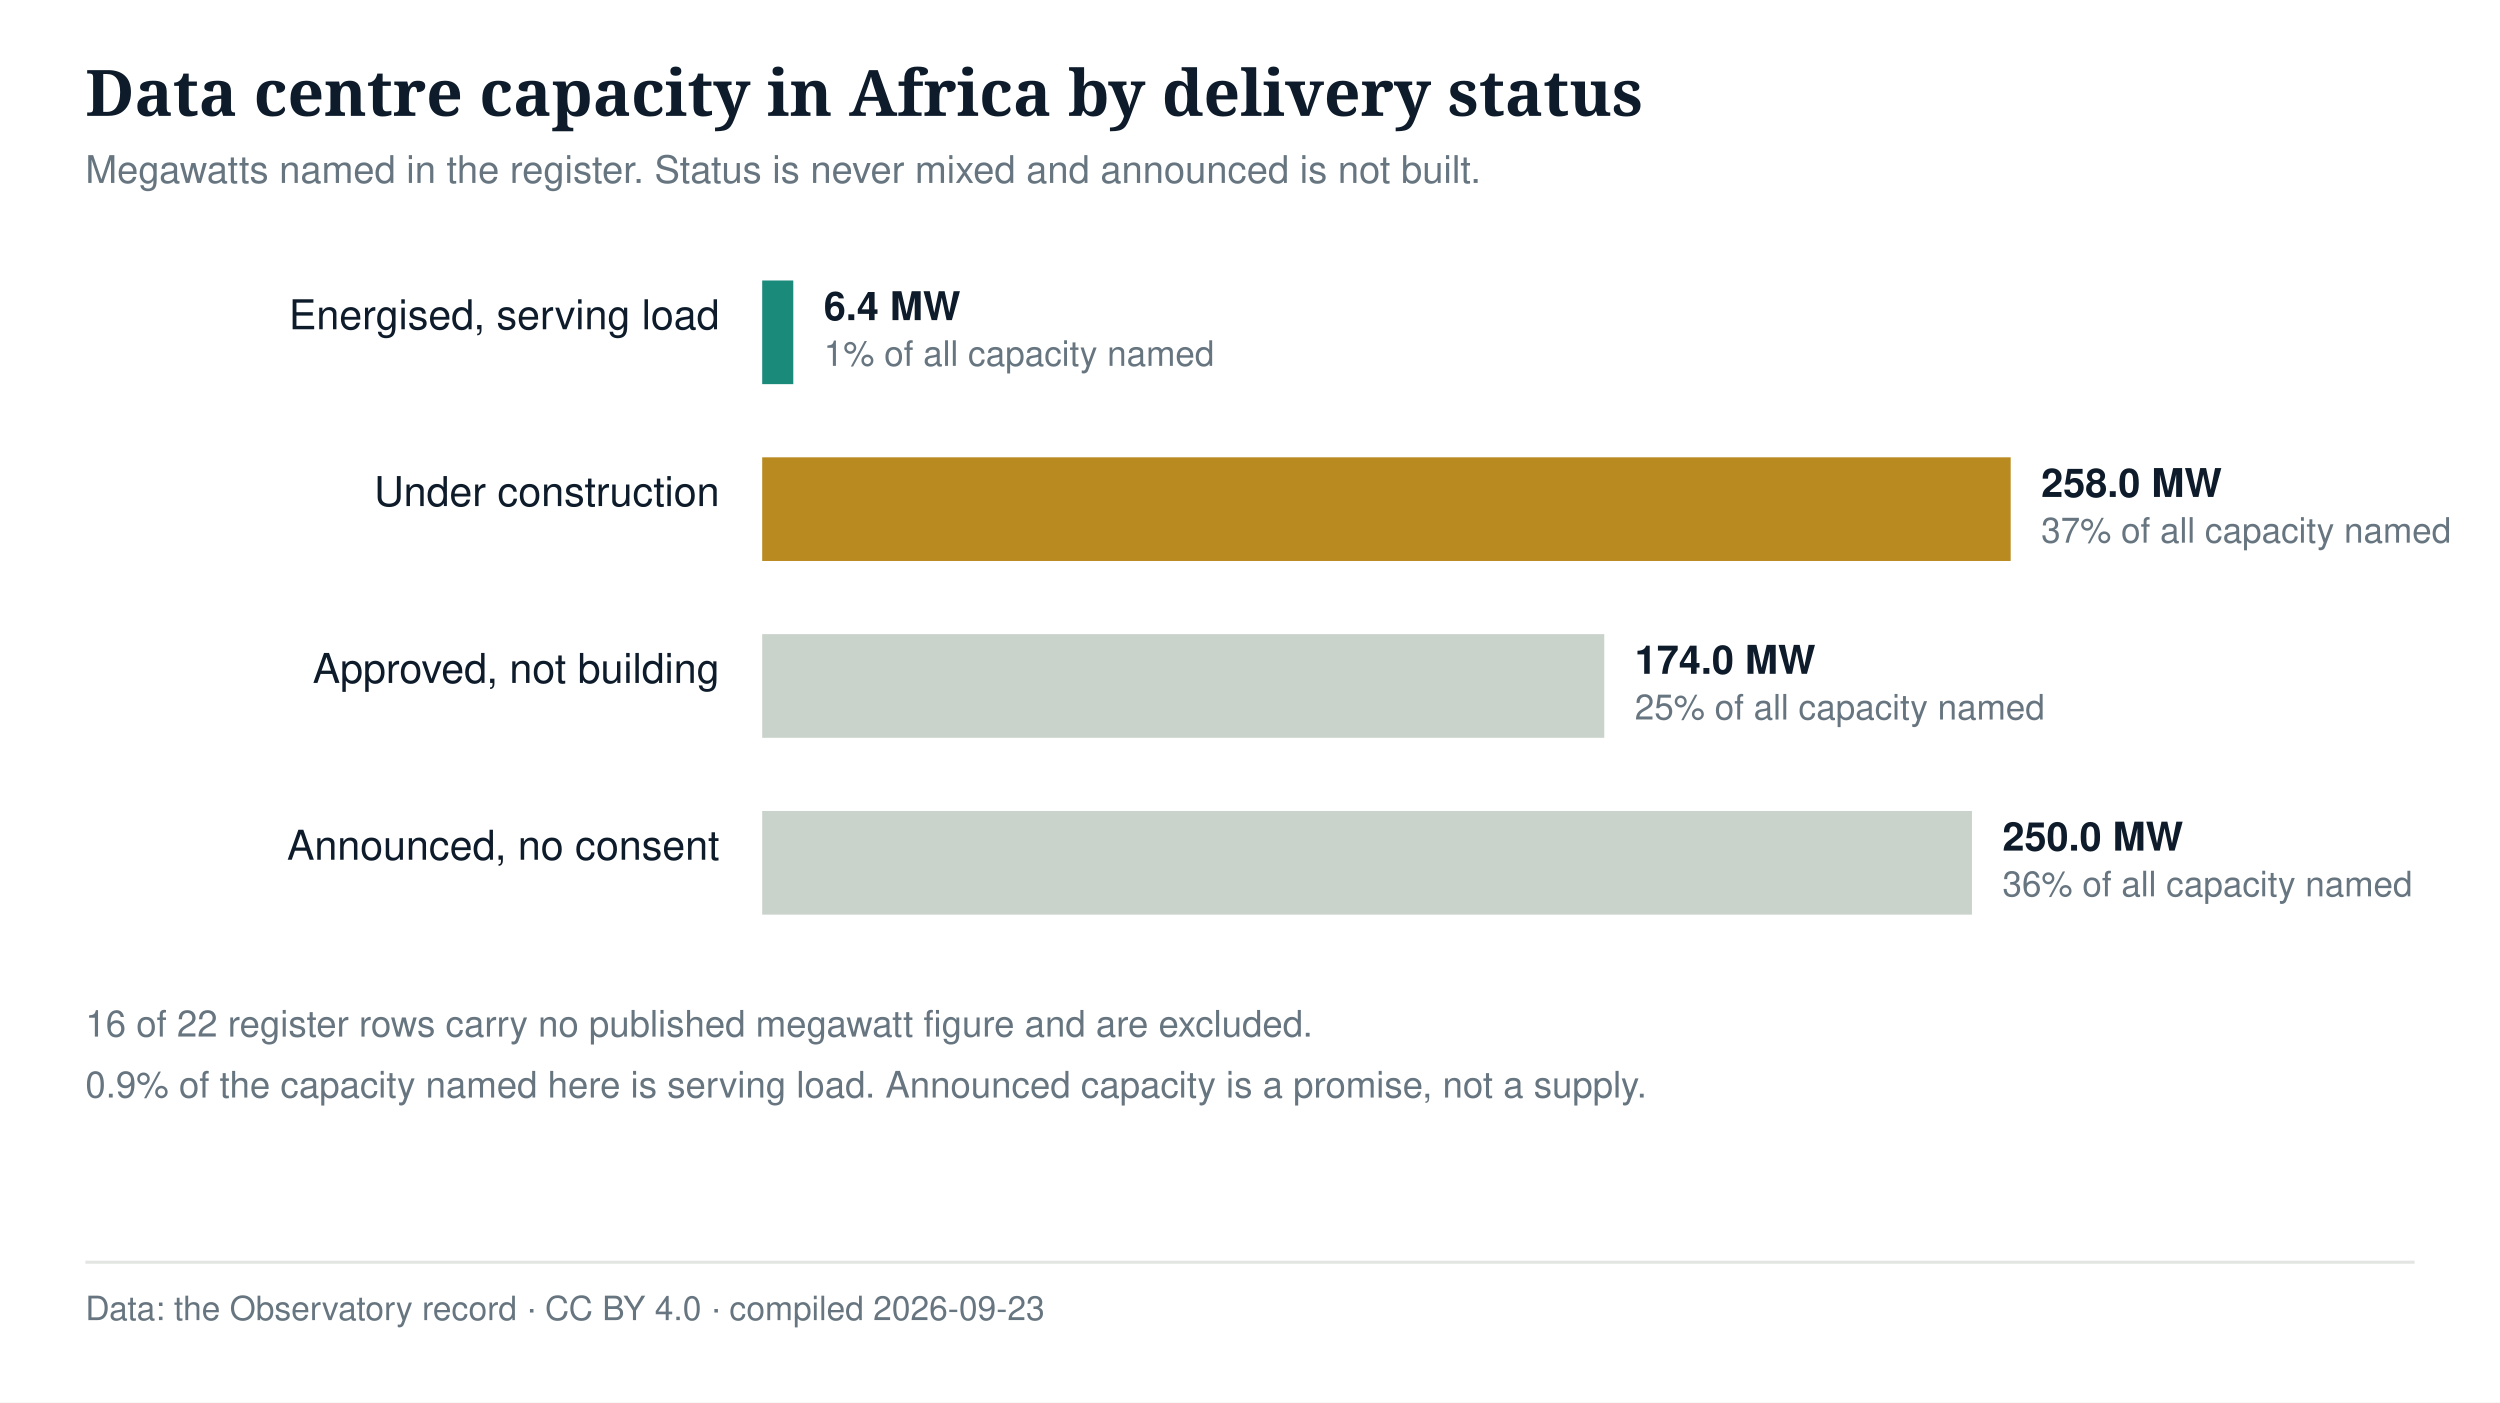
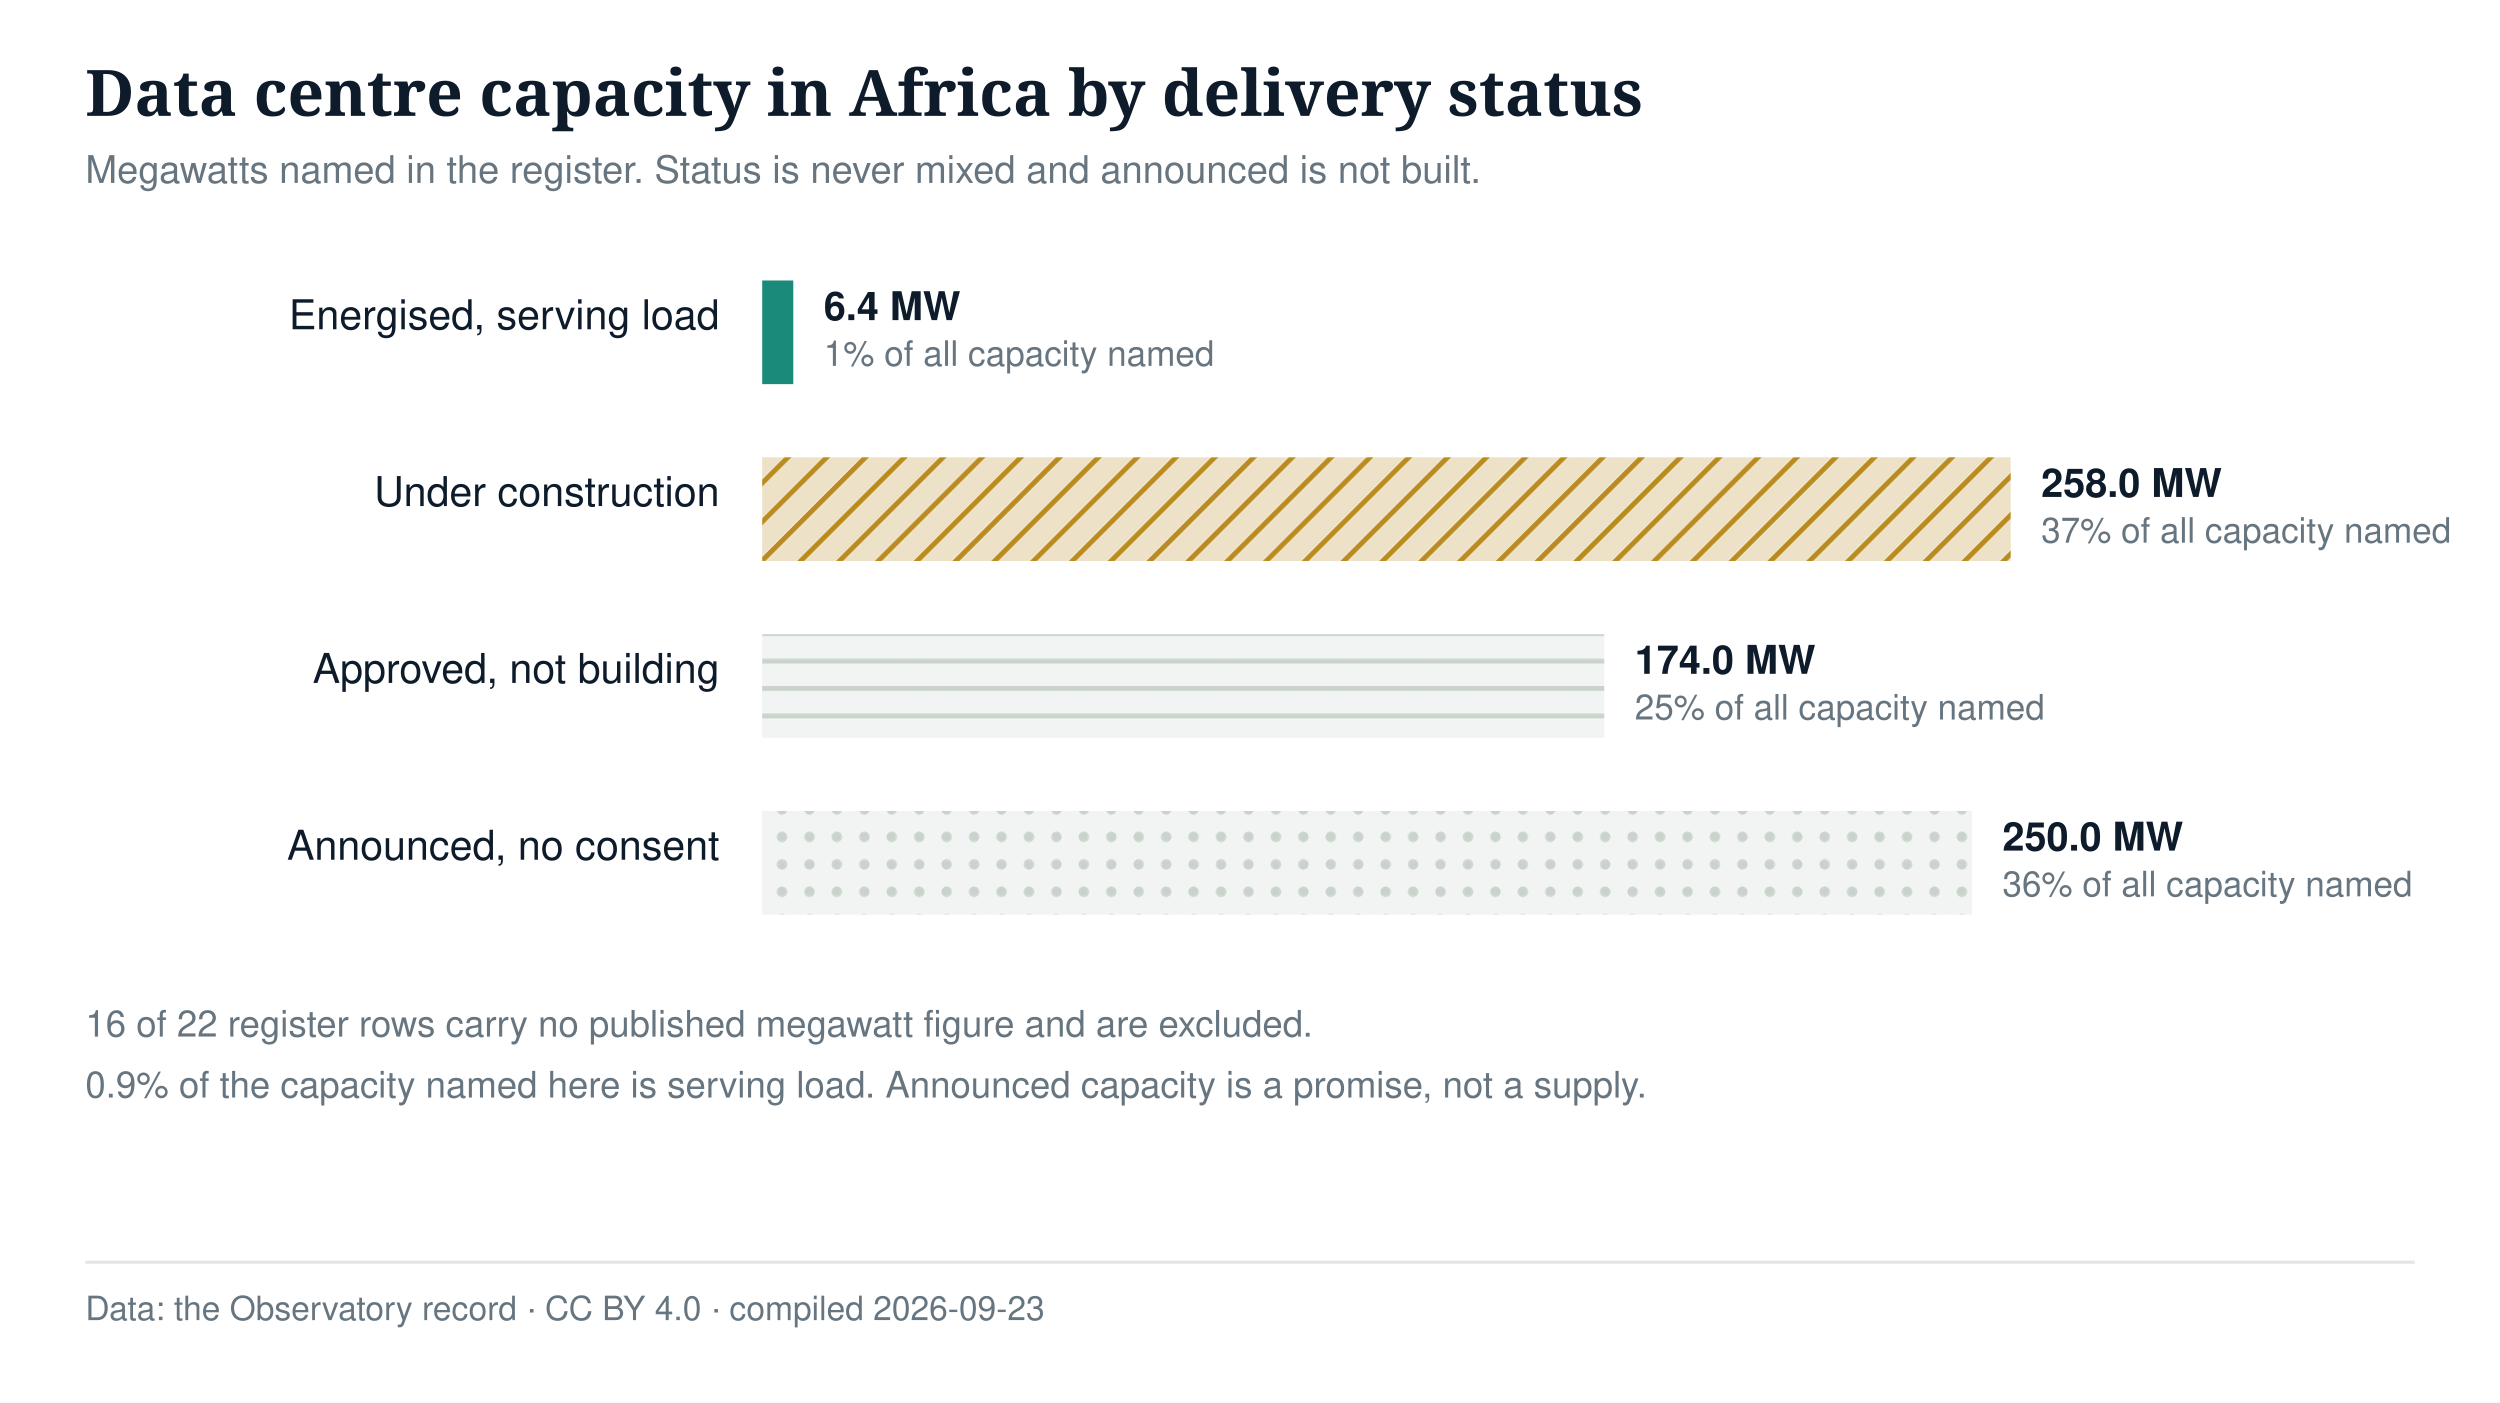
<svg xmlns="http://www.w3.org/2000/svg" viewBox="0 0 820 460" width="820" height="460" role="img" aria-label="0.9% of the capacity named in the register is serving load: 6.4 MW energised against 688.4 MW named across four delivery statuses.">
  <rect width="820" height="460" fill="#FFFFFF" />
  <text x="28" y="38" font-family="'Source Serif 4',Georgia,serif" font-size="21" font-weight="600" fill="#0D1B2A">Data centre capacity in Africa by delivery status</text>
  <text x="28" y="60" font-family="IBM Plex Sans,-apple-system,'Segoe UI',Helvetica,Arial,sans-serif" font-size="12.5" fill="#66757F">Megawatts named in the register. Status is never mixed and announced is not built.</text>
+   <defs>
+     <pattern id="h-underc" width="9" height="9" patternUnits="userSpaceOnUse" patternTransform="rotate(45)">
+       <rect width="9" height="9" fill="#B98A1F" opacity="0.25" />
+       <line x1="0" y1="0" x2="0" y2="9" stroke="#B98A1F" stroke-width="3.2" />
+     </pattern>
+     <pattern id="h-approved" width="9" height="9" patternUnits="userSpaceOnUse" patternTransform="rotate(0)">
+       <rect width="9" height="9" fill="#C9D2CB" opacity="0.25" />
+       <line x1="0" y1="0" x2="9" y2="0" stroke="#C9D2CB" stroke-width="3.2" />
+     </pattern>
+     <pattern id="h-announced" width="9" height="9" patternUnits="userSpaceOnUse" patternTransform="rotate(0)">
+       <rect width="9" height="9" fill="#C9D2CB" opacity="0.25" />
+       <circle cx="4.5" cy="4.5" r="1.7" fill="#C9D2CB" />
+     </pattern>
+   </defs>
  <text x="236" y="108" text-anchor="end" font-family="IBM Plex Sans,-apple-system,'Segoe UI',Helvetica,Arial,sans-serif" font-size="13.5" fill="#0D1B2A">Energised, serving load</text>
  <rect x="250" y="92" width="10.2" height="34" fill="#1A8A7A" />
  <text x="270.2" y="105" font-family="IBM Plex Sans,-apple-system,'Segoe UI',Helvetica,Arial,sans-serif" font-size="13" font-weight="600" fill="#0D1B2A">6.4 MW</text>
  <text x="270.2" y="120" font-family="IBM Plex Sans,-apple-system,'Segoe UI',Helvetica,Arial,sans-serif" font-size="11.5" fill="#66757F">1% of all capacity named</text>
  <text x="236" y="166" text-anchor="end" font-family="IBM Plex Sans,-apple-system,'Segoe UI',Helvetica,Arial,sans-serif" font-size="13.5" fill="#0D1B2A">Under construction</text>
-   <rect x="250" y="150" width="409.5" height="34" fill="#B98A1F" />
+   <rect x="250" y="150" width="409.5" height="34" fill="url(#h-underc)" />
  <text x="669.5" y="163" font-family="IBM Plex Sans,-apple-system,'Segoe UI',Helvetica,Arial,sans-serif" font-size="13" font-weight="600" fill="#0D1B2A">258.0 MW</text>
  <text x="669.5" y="178" font-family="IBM Plex Sans,-apple-system,'Segoe UI',Helvetica,Arial,sans-serif" font-size="11.5" fill="#66757F">37% of all capacity named</text>
  <text x="236" y="224" text-anchor="end" font-family="IBM Plex Sans,-apple-system,'Segoe UI',Helvetica,Arial,sans-serif" font-size="13.5" fill="#0D1B2A">Approved, not building</text>
-   <rect x="250" y="208" width="276.2" height="34" fill="#C9D2CB" />
+   <rect x="250" y="208" width="276.2" height="34" fill="url(#h-approved)" />
  <text x="536.2" y="221" font-family="IBM Plex Sans,-apple-system,'Segoe UI',Helvetica,Arial,sans-serif" font-size="13" font-weight="600" fill="#0D1B2A">174.0 MW</text>
  <text x="536.2" y="236" font-family="IBM Plex Sans,-apple-system,'Segoe UI',Helvetica,Arial,sans-serif" font-size="11.5" fill="#66757F">25% of all capacity named</text>
  <text x="236" y="282" text-anchor="end" font-family="IBM Plex Sans,-apple-system,'Segoe UI',Helvetica,Arial,sans-serif" font-size="13.5" fill="#0D1B2A">Announced, no consent</text>
-   <rect x="250" y="266" width="396.8" height="34" fill="#C9D2CB" />
+   <rect x="250" y="266" width="396.8" height="34" fill="url(#h-announced)" />
  <text x="656.8" y="279" font-family="IBM Plex Sans,-apple-system,'Segoe UI',Helvetica,Arial,sans-serif" font-size="13" font-weight="600" fill="#0D1B2A">250.0 MW</text>
  <text x="656.8" y="294" font-family="IBM Plex Sans,-apple-system,'Segoe UI',Helvetica,Arial,sans-serif" font-size="11.5" fill="#66757F">36% of all capacity named</text>
  <text x="28" y="340" font-family="IBM Plex Sans,-apple-system,'Segoe UI',Helvetica,Arial,sans-serif" font-size="12" fill="#66757F">16 of 22 register rows carry no published megawatt figure and are excluded.</text>
  <text x="28" y="360" font-family="IBM Plex Sans,-apple-system,'Segoe UI',Helvetica,Arial,sans-serif" font-size="12" fill="#66757F">0.9% of the capacity named here is serving load. Announced capacity is a promise, not a supply.</text>
  <line x1="28" y1="414" x2="792" y2="414" stroke="#E2E5E2" />
  <text x="28" y="433" font-family="IBM Plex Sans,-apple-system,'Segoe UI',Helvetica,Arial,sans-serif" font-size="11" fill="#66757F">Data: the Observatory record · CC BY 4.0 · compiled 2026-09-23</text>
</svg>
